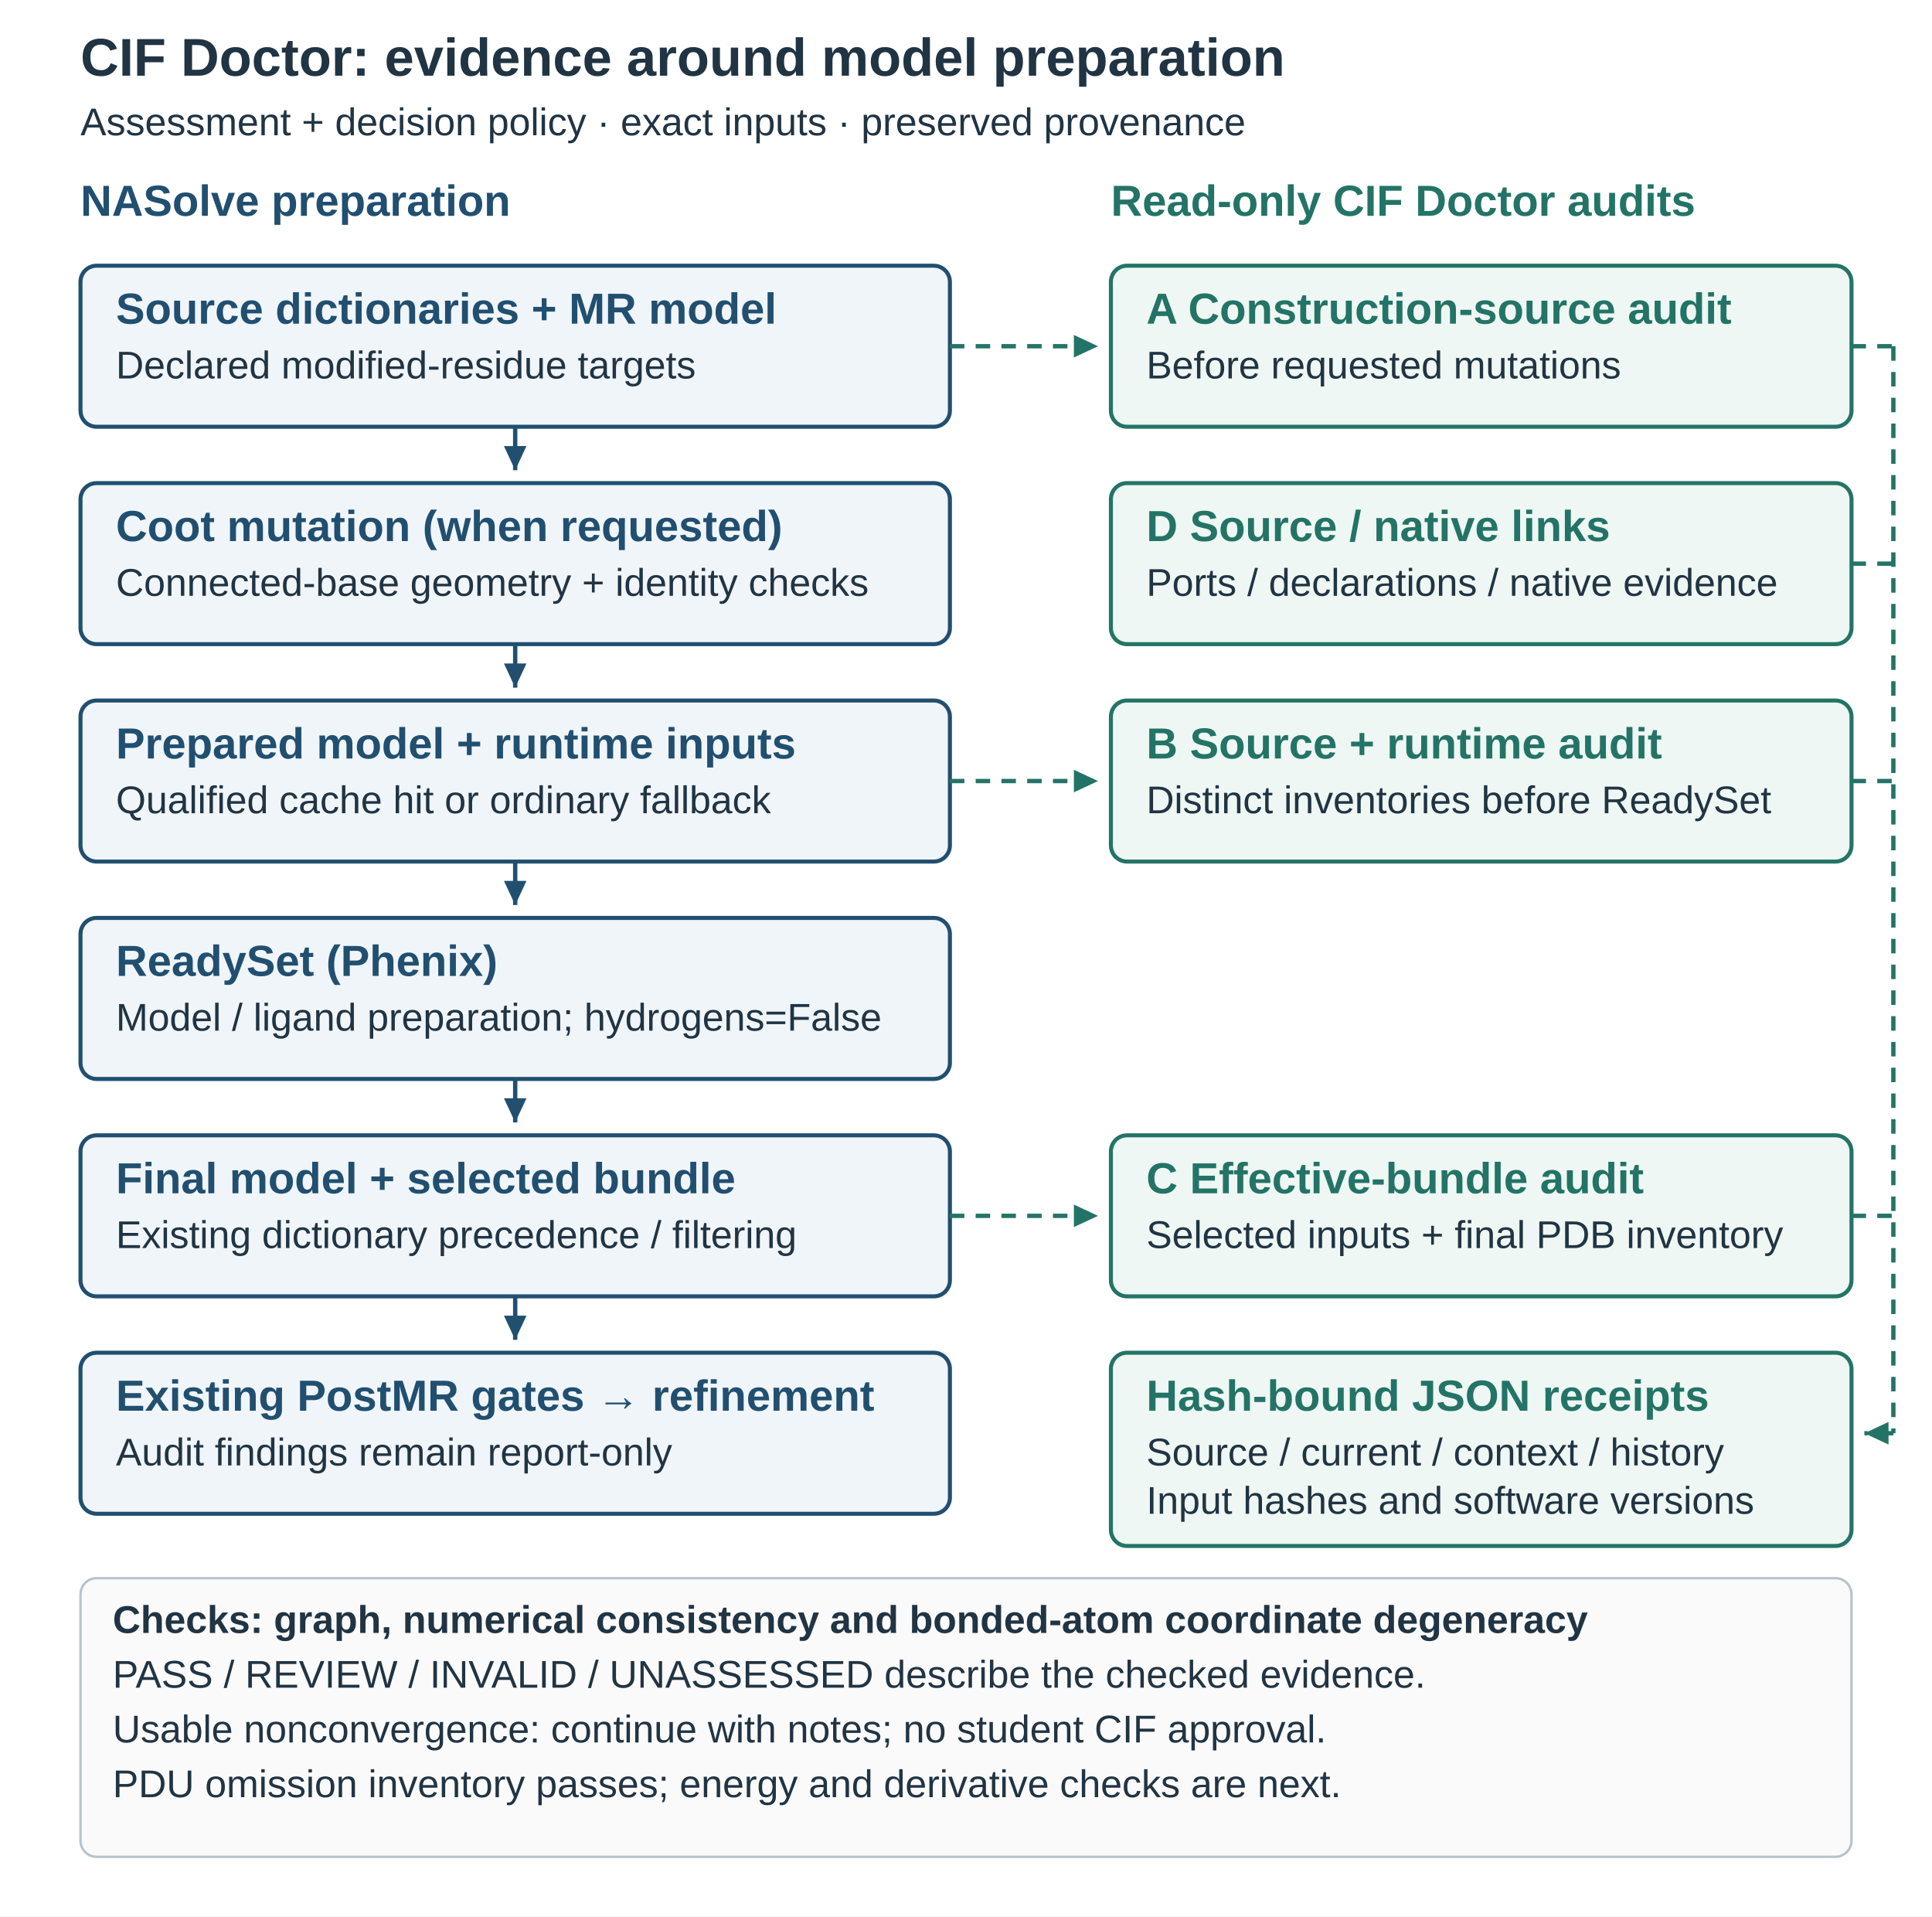
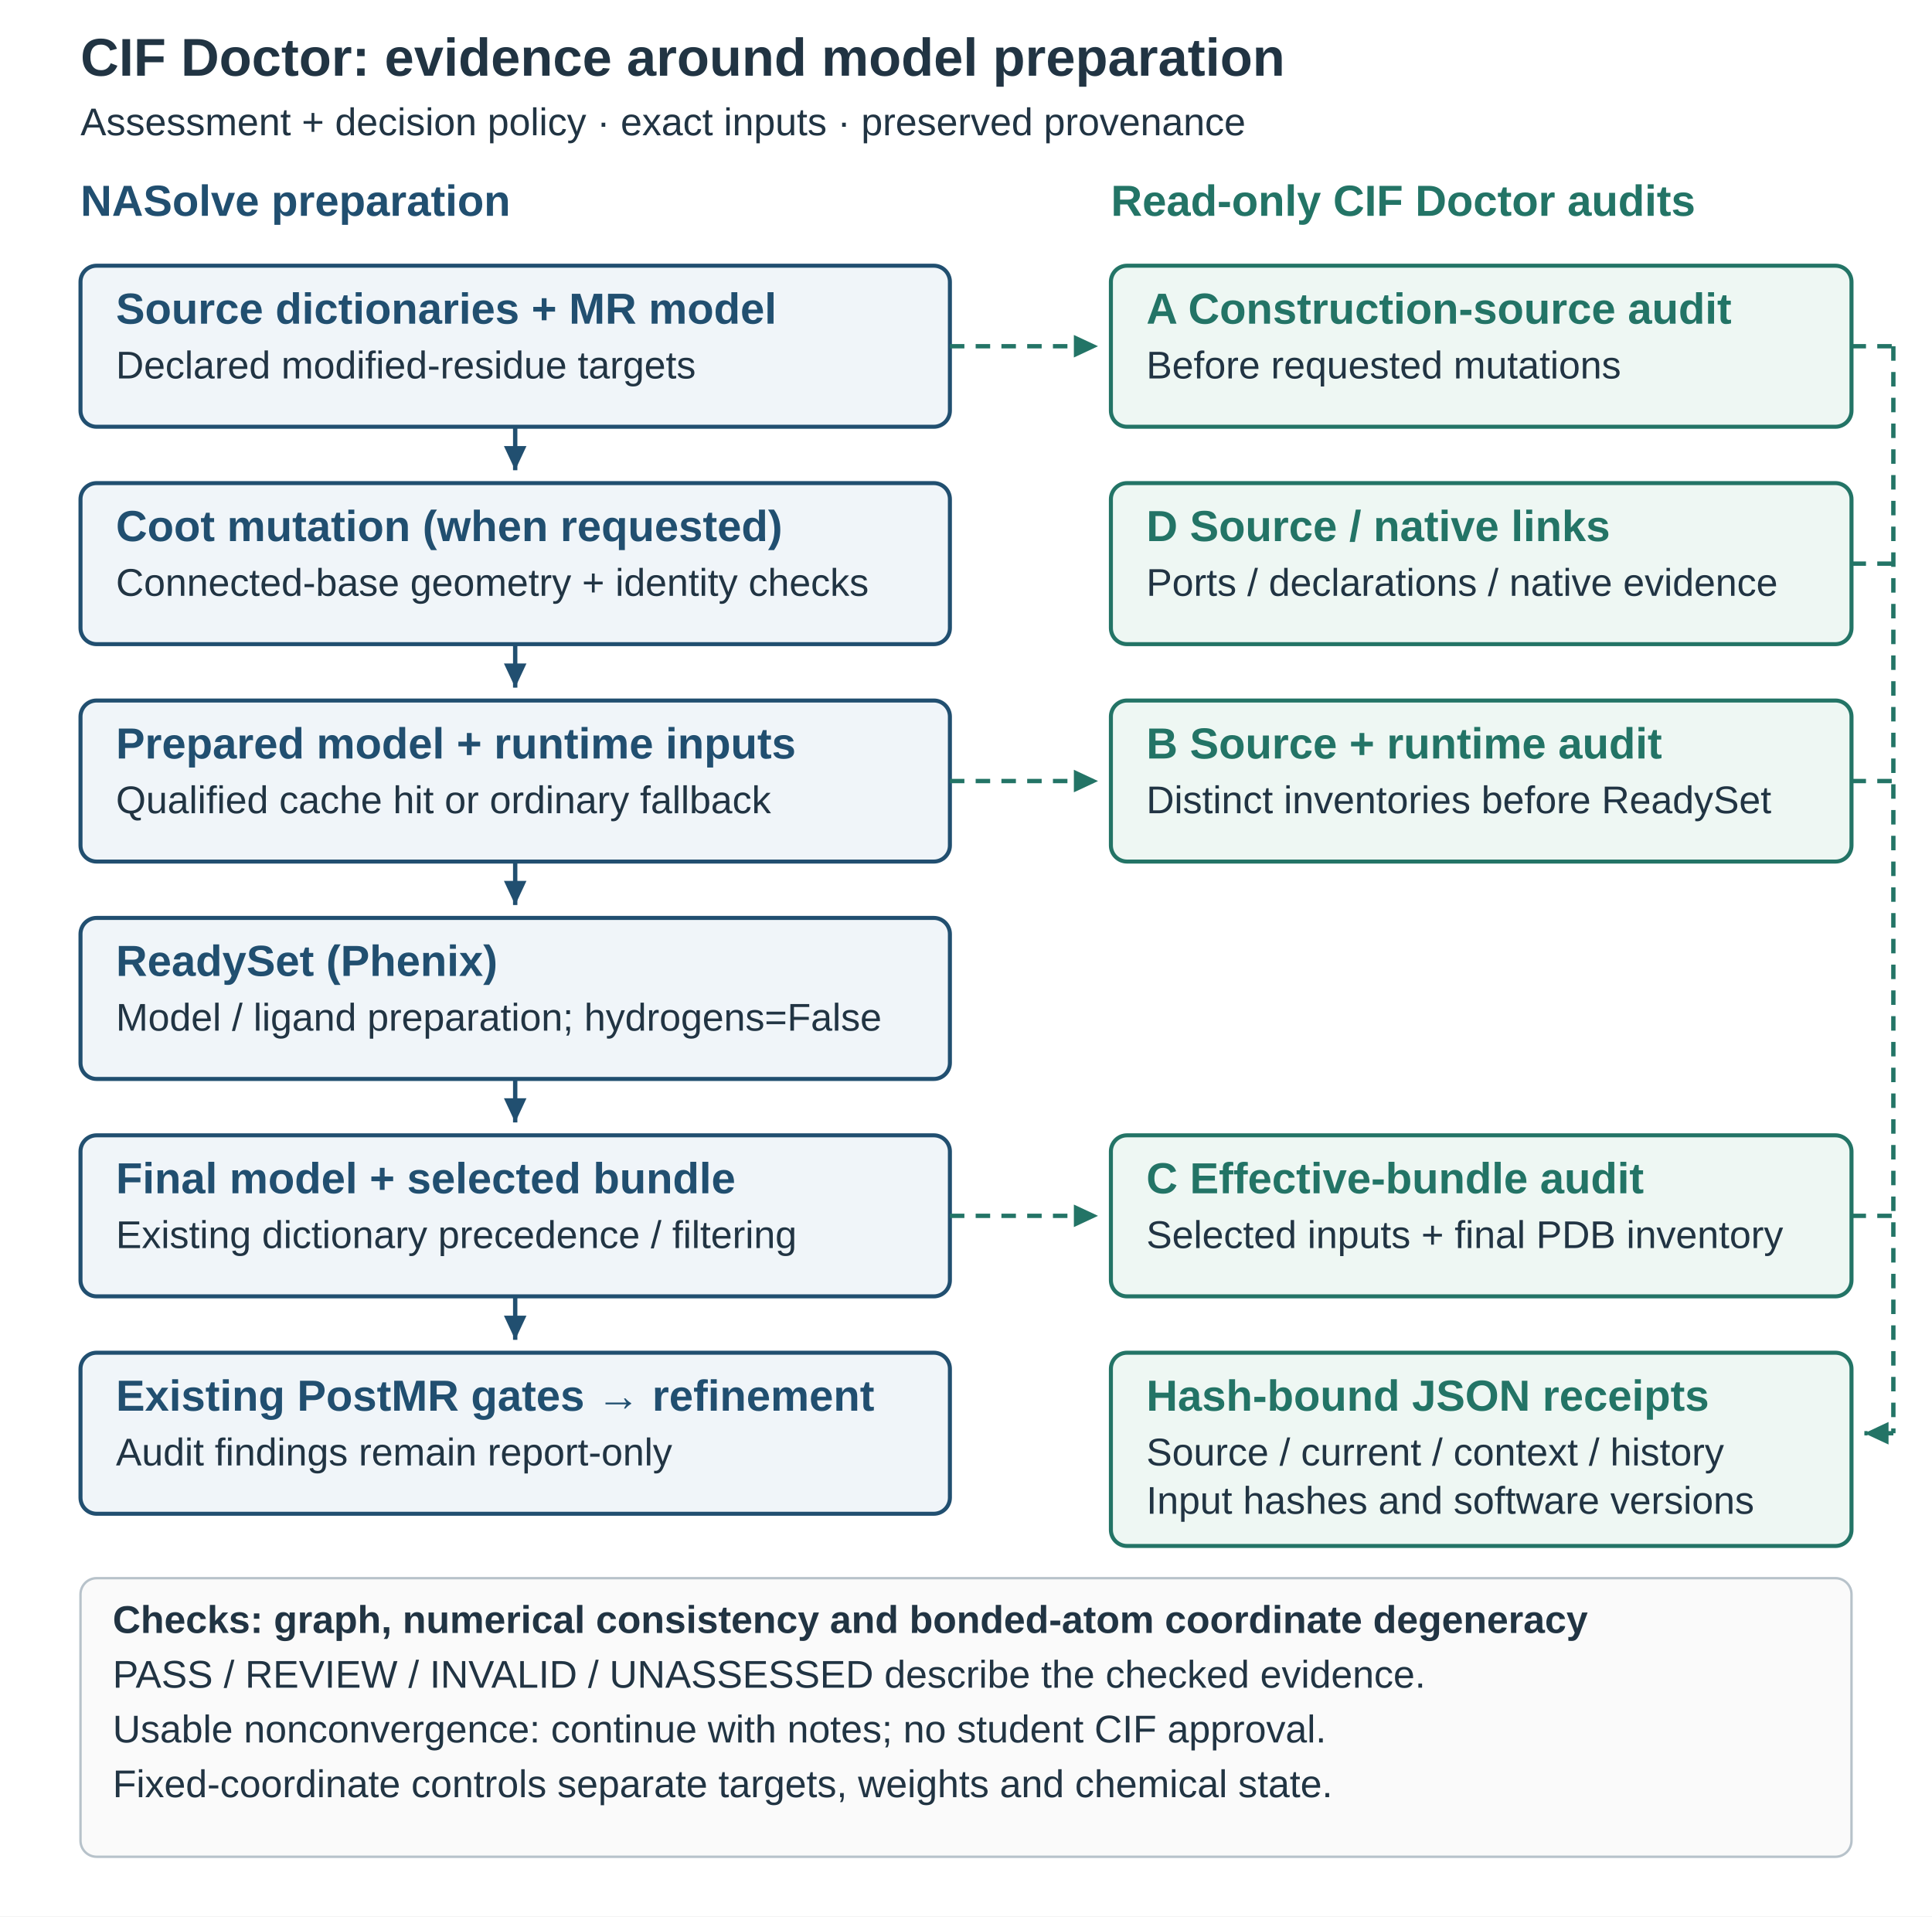
<svg xmlns="http://www.w3.org/2000/svg" width="180mm" height="178.5mm" viewBox="0 0 1200 1190" role="img" aria-labelledby="title description">
  <rect width="1200" height="1190" fill="white" />
  <text x="50" y="47" font-family="Arial, Helvetica, sans-serif" font-size="33" font-weight="bold" fill="#213443" text-anchor="start">CIF Doctor: evidence around model preparation</text>
  <text x="50" y="84" font-family="Arial, Helvetica, sans-serif" font-size="24" font-weight="normal" fill="#213443" text-anchor="start">Assessment + decision policy · exact inputs · preserved provenance</text>
  <text x="50" y="134" font-family="Arial, Helvetica, sans-serif" font-size="27" font-weight="bold" fill="#214f70" text-anchor="start">NASolve preparation</text>
  <text x="690" y="134" font-family="Arial, Helvetica, sans-serif" font-size="27" font-weight="bold" fill="#237466" text-anchor="start">Read-only CIF Doctor audits</text>
  <g id="source-inputs">
    <rect x="50" y="165" width="540" height="100" rx="10" fill="#f0f5f9" stroke="#214f70" stroke-width="2.5" />
    <text x="72" y="201" font-family="Arial, Helvetica, sans-serif" font-size="27" font-weight="bold" fill="#214f70" text-anchor="start">Source dictionaries + MR model</text>
    <text x="72" y="235" font-family="Arial, Helvetica, sans-serif" font-size="24" font-weight="normal" fill="#213443" text-anchor="start">Declared modified-residue targets</text>
  </g>
  <g id="coot-mutation">
    <rect x="50" y="300" width="540" height="100" rx="10" fill="#f0f5f9" stroke="#214f70" stroke-width="2.5" />
    <text x="72" y="336" font-family="Arial, Helvetica, sans-serif" font-size="27" font-weight="bold" fill="#214f70" text-anchor="start">Coot mutation (when requested)</text>
    <text x="72" y="370" font-family="Arial, Helvetica, sans-serif" font-size="24" font-weight="normal" fill="#213443" text-anchor="start">Connected-base geometry + identity checks</text>
  </g>
  <g id="prepared-inputs">
    <rect x="50" y="435" width="540" height="100" rx="10" fill="#f0f5f9" stroke="#214f70" stroke-width="2.5" />
    <text x="72" y="471" font-family="Arial, Helvetica, sans-serif" font-size="27" font-weight="bold" fill="#214f70" text-anchor="start">Prepared model + runtime inputs</text>
    <text x="72" y="505" font-family="Arial, Helvetica, sans-serif" font-size="24" font-weight="normal" fill="#213443" text-anchor="start">Qualified cache hit or ordinary fallback</text>
  </g>
  <g id="readyset">
    <rect x="50" y="570" width="540" height="100" rx="10" fill="#f0f5f9" stroke="#214f70" stroke-width="2.5" />
    <text x="72" y="606" font-family="Arial, Helvetica, sans-serif" font-size="27" font-weight="bold" fill="#214f70" text-anchor="start">ReadySet (Phenix)</text>
    <text x="72" y="640" font-family="Arial, Helvetica, sans-serif" font-size="24" font-weight="normal" fill="#213443" text-anchor="start">Model / ligand preparation; hydrogens=False</text>
  </g>
  <g id="effective-inputs">
    <rect x="50" y="705" width="540" height="100" rx="10" fill="#f0f5f9" stroke="#214f70" stroke-width="2.5" />
    <text x="72" y="741" font-family="Arial, Helvetica, sans-serif" font-size="27" font-weight="bold" fill="#214f70" text-anchor="start">Final model + selected bundle</text>
    <text x="72" y="775" font-family="Arial, Helvetica, sans-serif" font-size="24" font-weight="normal" fill="#213443" text-anchor="start">Existing dictionary precedence / filtering</text>
  </g>
  <g id="postmr-gates">
    <rect x="50" y="840" width="540" height="100" rx="10" fill="#f0f5f9" stroke="#214f70" stroke-width="2.5" />
    <text x="72" y="876" font-family="Arial, Helvetica, sans-serif" font-size="27" font-weight="bold" fill="#214f70" text-anchor="start">Existing PostMR gates → refinement</text>
    <text x="72" y="910" font-family="Arial, Helvetica, sans-serif" font-size="24" font-weight="normal" fill="#213443" text-anchor="start">Audit findings remain report-only</text>
  </g>
  <g id="preparation-flow-0">
    <path d="M 320.0 265.0 L 320.0 292.0" fill="none" stroke="#214f70" stroke-width="2.7" />
    <polygon points="320.0,292.0 313.0,277.0 327.0,277.0" fill="#214f70" />
  </g>
  <g id="preparation-flow-1">
    <path d="M 320.0 400.0 L 320.0 427.0" fill="none" stroke="#214f70" stroke-width="2.7" />
    <polygon points="320.0,427.0 313.0,412.0 327.0,412.0" fill="#214f70" />
  </g>
  <g id="preparation-flow-2">
    <path d="M 320.0 535.0 L 320.0 562.0" fill="none" stroke="#214f70" stroke-width="2.7" />
    <polygon points="320.0,562.0 313.0,547.0 327.0,547.0" fill="#214f70" />
  </g>
  <g id="preparation-flow-3">
    <path d="M 320.0 670.0 L 320.0 697.0" fill="none" stroke="#214f70" stroke-width="2.7" />
    <polygon points="320.0,697.0 313.0,682.0 327.0,682.0" fill="#214f70" />
  </g>
  <g id="preparation-flow-4">
    <path d="M 320.0 805.0 L 320.0 832.0" fill="none" stroke="#214f70" stroke-width="2.7" />
    <polygon points="320.0,832.0 313.0,817.0 327.0,817.0" fill="#214f70" />
  </g>
  <g id="mutation-audit">
    <rect x="690" y="165" width="460" height="100" rx="10" fill="#eef7f3" stroke="#237466" stroke-width="2.5" />
    <text x="712" y="201" font-family="Arial, Helvetica, sans-serif" font-size="27" font-weight="bold" fill="#237466" text-anchor="start">A  Construction-source audit</text>
    <text x="712" y="235" font-family="Arial, Helvetica, sans-serif" font-size="24" font-weight="normal" fill="#213443" text-anchor="start">Before requested mutations</text>
  </g>
  <g id="audit-branch-mutation-audit">
    <path d="M 590.0 215.0 L 599.0 215.0" fill="none" stroke="#237466" stroke-width="2.7" />
    <path d="M 606.0 215.0 L 615.0 215.0" fill="none" stroke="#237466" stroke-width="2.7" />
    <path d="M 622.0 215.0 L 631.0 215.0" fill="none" stroke="#237466" stroke-width="2.7" />
    <path d="M 638.0 215.0 L 647.0 215.0" fill="none" stroke="#237466" stroke-width="2.7" />
    <path d="M 654.0 215.0 L 663.0 215.0" fill="none" stroke="#237466" stroke-width="2.7" />
    <path d="M 670.0 215.0 L 679.0 215.0" fill="none" stroke="#237466" stroke-width="2.7" />
    <polygon points="682.0,215.0 667.0,222.0 667.0,208.0" fill="#237466" />
  </g>
  <g id="source-runtime-audit">
    <rect x="690" y="435" width="460" height="100" rx="10" fill="#eef7f3" stroke="#237466" stroke-width="2.5" />
    <text x="712" y="471" font-family="Arial, Helvetica, sans-serif" font-size="27" font-weight="bold" fill="#237466" text-anchor="start">B  Source + runtime audit</text>
    <text x="712" y="505" font-family="Arial, Helvetica, sans-serif" font-size="24" font-weight="normal" fill="#213443" text-anchor="start">Distinct inventories before ReadySet</text>
  </g>
  <g id="audit-branch-source-runtime-audit">
    <path d="M 590.0 485.0 L 599.0 485.0" fill="none" stroke="#237466" stroke-width="2.7" />
    <path d="M 606.0 485.0 L 615.0 485.0" fill="none" stroke="#237466" stroke-width="2.7" />
    <path d="M 622.0 485.0 L 631.0 485.0" fill="none" stroke="#237466" stroke-width="2.7" />
    <path d="M 638.0 485.0 L 647.0 485.0" fill="none" stroke="#237466" stroke-width="2.7" />
    <path d="M 654.0 485.0 L 663.0 485.0" fill="none" stroke="#237466" stroke-width="2.7" />
    <path d="M 670.0 485.0 L 679.0 485.0" fill="none" stroke="#237466" stroke-width="2.7" />
    <polygon points="682.0,485.0 667.0,492.0 667.0,478.0" fill="#237466" />
  </g>
  <g id="effective-audit">
    <rect x="690" y="705" width="460" height="100" rx="10" fill="#eef7f3" stroke="#237466" stroke-width="2.5" />
    <text x="712" y="741" font-family="Arial, Helvetica, sans-serif" font-size="27" font-weight="bold" fill="#237466" text-anchor="start">C  Effective-bundle audit</text>
    <text x="712" y="775" font-family="Arial, Helvetica, sans-serif" font-size="24" font-weight="normal" fill="#213443" text-anchor="start">Selected inputs + final PDB inventory</text>
  </g>
  <g id="audit-branch-effective-audit">
    <path d="M 590.0 755.0 L 599.0 755.0" fill="none" stroke="#237466" stroke-width="2.7" />
    <path d="M 606.0 755.0 L 615.0 755.0" fill="none" stroke="#237466" stroke-width="2.7" />
    <path d="M 622.0 755.0 L 631.0 755.0" fill="none" stroke="#237466" stroke-width="2.7" />
    <path d="M 638.0 755.0 L 647.0 755.0" fill="none" stroke="#237466" stroke-width="2.7" />
    <path d="M 654.0 755.0 L 663.0 755.0" fill="none" stroke="#237466" stroke-width="2.7" />
    <path d="M 670.0 755.0 L 679.0 755.0" fill="none" stroke="#237466" stroke-width="2.7" />
    <polygon points="682.0,755.0 667.0,762.0 667.0,748.0" fill="#237466" />
  </g>
  <g id="catalogue-census">
    <rect x="690" y="300" width="460" height="100" rx="10" fill="#eef7f3" stroke="#237466" stroke-width="2.5" />
    <text x="712" y="336" font-family="Arial, Helvetica, sans-serif" font-size="27" font-weight="bold" fill="#237466" text-anchor="start">D  Source / native links</text>
    <text x="712" y="370" font-family="Arial, Helvetica, sans-serif" font-size="24" font-weight="normal" fill="#213443" text-anchor="start">Ports / declarations / native evidence</text>
  </g>
  <g id="catalogue-to-receipts">
    <path d="M 1150.0 350.0 L 1159.0 350.0" fill="none" stroke="#237466" stroke-width="2.7" />
    <path d="M 1166.0 350.0 L 1175.0 350.0" fill="none" stroke="#237466" stroke-width="2.7" />
  </g>
  <g id="json-receipts">
    <rect x="690" y="840" width="460" height="120" rx="10" fill="#eef7f3" stroke="#237466" stroke-width="2.5" />
    <text x="712" y="876" font-family="Arial, Helvetica, sans-serif" font-size="27" font-weight="bold" fill="#237466" text-anchor="start">Hash-bound JSON receipts</text>
    <text x="712" y="910" font-family="Arial, Helvetica, sans-serif" font-size="24" font-weight="normal" fill="#213443" text-anchor="start">Source / current / context / history</text>
    <text x="712" y="940" font-family="Arial, Helvetica, sans-serif" font-size="24" font-weight="normal" fill="#213443" text-anchor="start">Input hashes and software versions</text>
  </g>
  <g id="mutation-to-receipts">
    <path d="M 1150.0 215.0 L 1159.0 215.0" fill="none" stroke="#237466" stroke-width="2.7" />
    <path d="M 1166.0 215.0 L 1175.0 215.0" fill="none" stroke="#237466" stroke-width="2.7" />
    <path d="M 1176.0 215.0 L 1176.0 224.0" fill="none" stroke="#237466" stroke-width="2.7" />
    <path d="M 1176.0 231.0 L 1176.0 240.0" fill="none" stroke="#237466" stroke-width="2.7" />
    <path d="M 1176.0 247.0 L 1176.0 256.0" fill="none" stroke="#237466" stroke-width="2.7" />
    <path d="M 1176.0 263.0 L 1176.0 272.0" fill="none" stroke="#237466" stroke-width="2.7" />
    <path d="M 1176.0 279.0 L 1176.0 288.0" fill="none" stroke="#237466" stroke-width="2.7" />
    <path d="M 1176.0 295.0 L 1176.0 304.0" fill="none" stroke="#237466" stroke-width="2.7" />
    <path d="M 1176.0 311.0 L 1176.0 320.0" fill="none" stroke="#237466" stroke-width="2.7" />
    <path d="M 1176.0 327.0 L 1176.0 336.0" fill="none" stroke="#237466" stroke-width="2.7" />
    <path d="M 1176.0 343.0 L 1176.0 352.0" fill="none" stroke="#237466" stroke-width="2.7" />
    <path d="M 1176.0 359.0 L 1176.0 368.0" fill="none" stroke="#237466" stroke-width="2.7" />
    <path d="M 1176.0 375.0 L 1176.0 384.0" fill="none" stroke="#237466" stroke-width="2.7" />
    <path d="M 1176.0 391.0 L 1176.0 400.0" fill="none" stroke="#237466" stroke-width="2.7" />
    <path d="M 1176.0 407.0 L 1176.0 416.0" fill="none" stroke="#237466" stroke-width="2.7" />
    <path d="M 1176.0 423.0 L 1176.0 432.0" fill="none" stroke="#237466" stroke-width="2.7" />
    <path d="M 1176.0 439.0 L 1176.0 448.0" fill="none" stroke="#237466" stroke-width="2.7" />
    <path d="M 1176.0 455.0 L 1176.0 464.0" fill="none" stroke="#237466" stroke-width="2.7" />
    <path d="M 1176.0 471.0 L 1176.0 480.0" fill="none" stroke="#237466" stroke-width="2.7" />
    <path d="M 1176.0 487.0 L 1176.0 496.0" fill="none" stroke="#237466" stroke-width="2.7" />
    <path d="M 1176.0 503.0 L 1176.0 512.0" fill="none" stroke="#237466" stroke-width="2.7" />
    <path d="M 1176.0 519.0 L 1176.0 528.0" fill="none" stroke="#237466" stroke-width="2.7" />
    <path d="M 1176.0 535.0 L 1176.0 544.0" fill="none" stroke="#237466" stroke-width="2.7" />
    <path d="M 1176.0 551.0 L 1176.0 560.0" fill="none" stroke="#237466" stroke-width="2.7" />
    <path d="M 1176.0 567.0 L 1176.0 576.0" fill="none" stroke="#237466" stroke-width="2.7" />
    <path d="M 1176.0 583.0 L 1176.0 592.0" fill="none" stroke="#237466" stroke-width="2.7" />
    <path d="M 1176.0 599.0 L 1176.0 608.0" fill="none" stroke="#237466" stroke-width="2.7" />
    <path d="M 1176.0 615.0 L 1176.0 624.0" fill="none" stroke="#237466" stroke-width="2.7" />
    <path d="M 1176.0 631.0 L 1176.0 640.0" fill="none" stroke="#237466" stroke-width="2.7" />
    <path d="M 1176.0 647.0 L 1176.0 656.0" fill="none" stroke="#237466" stroke-width="2.7" />
    <path d="M 1176.0 663.0 L 1176.0 672.0" fill="none" stroke="#237466" stroke-width="2.7" />
    <path d="M 1176.0 679.0 L 1176.0 688.0" fill="none" stroke="#237466" stroke-width="2.7" />
    <path d="M 1176.0 695.0 L 1176.0 704.0" fill="none" stroke="#237466" stroke-width="2.7" />
    <path d="M 1176.0 711.0 L 1176.0 720.0" fill="none" stroke="#237466" stroke-width="2.7" />
    <path d="M 1176.0 727.0 L 1176.0 736.0" fill="none" stroke="#237466" stroke-width="2.7" />
    <path d="M 1176.0 743.0 L 1176.0 752.0" fill="none" stroke="#237466" stroke-width="2.7" />
    <path d="M 1176.0 759.0 L 1176.0 768.0" fill="none" stroke="#237466" stroke-width="2.7" />
    <path d="M 1176.0 775.0 L 1176.0 784.0" fill="none" stroke="#237466" stroke-width="2.7" />
    <path d="M 1176.0 791.0 L 1176.0 800.0" fill="none" stroke="#237466" stroke-width="2.7" />
    <path d="M 1176.0 807.0 L 1176.0 816.0" fill="none" stroke="#237466" stroke-width="2.7" />
    <path d="M 1176.0 823.0 L 1176.0 832.0" fill="none" stroke="#237466" stroke-width="2.7" />
    <path d="M 1176.0 839.0 L 1176.0 848.0" fill="none" stroke="#237466" stroke-width="2.7" />
    <path d="M 1176.0 855.0 L 1176.0 864.0" fill="none" stroke="#237466" stroke-width="2.7" />
    <path d="M 1176.0 871.0 L 1176.0 880.0" fill="none" stroke="#237466" stroke-width="2.7" />
    <path d="M 1176.0 887.0 L 1176.0 890.0" fill="none" stroke="#237466" stroke-width="2.7" />
    <path d="M 1176.0 890.0 L 1167.0 890.0" fill="none" stroke="#237466" stroke-width="2.7" />
    <path d="M 1160.0 890.0 L 1158.0 890.0" fill="none" stroke="#237466" stroke-width="2.7" />
    <polygon points="1158.0,890.0 1173.0,883.0 1173.0,897.0" fill="#237466" />
  </g>
  <g id="source-to-receipts">
    <path d="M 1150.0 485.0 L 1159.0 485.0" fill="none" stroke="#237466" stroke-width="2.7" />
    <path d="M 1166.0 485.0 L 1175.0 485.0" fill="none" stroke="#237466" stroke-width="2.7" />
  </g>
  <g id="effective-to-receipts">
    <path d="M 1150.0 755.0 L 1159.0 755.0" fill="none" stroke="#237466" stroke-width="2.7" />
    <path d="M 1166.0 755.0 L 1175.0 755.0" fill="none" stroke="#237466" stroke-width="2.7" />
  </g>
  <g id="scope-notes">
    <rect x="50" y="980" width="1100" height="173" rx="10" fill="#fafafa" stroke="#b7c2ca" stroke-width="1.5" />
    <text x="70" y="1014" font-family="Arial, Helvetica, sans-serif" font-size="24" font-weight="bold" fill="#213443" text-anchor="start">Checks: graph, numerical consistency and bonded-atom coordinate degeneracy</text>
    <text x="70" y="1048" font-family="Arial, Helvetica, sans-serif" font-size="24" font-weight="normal" fill="#213443" text-anchor="start">PASS / REVIEW / INVALID / UNASSESSED describe the checked evidence.</text>
    <text x="70" y="1082" font-family="Arial, Helvetica, sans-serif" font-size="24" font-weight="normal" fill="#213443" text-anchor="start">Usable nonconvergence: continue with notes; no student CIF approval.</text>
-     <text x="70" y="1116" font-family="Arial, Helvetica, sans-serif" font-size="24" font-weight="normal" fill="#213443" text-anchor="start">PDU omission inventory passes; energy and derivative checks are next.</text>
+     <text x="70" y="1116" font-family="Arial, Helvetica, sans-serif" font-size="24" font-weight="normal" fill="#213443" text-anchor="start">Fixed-coordinate controls separate targets, weights and chemical state.</text>
  </g>
</svg>
